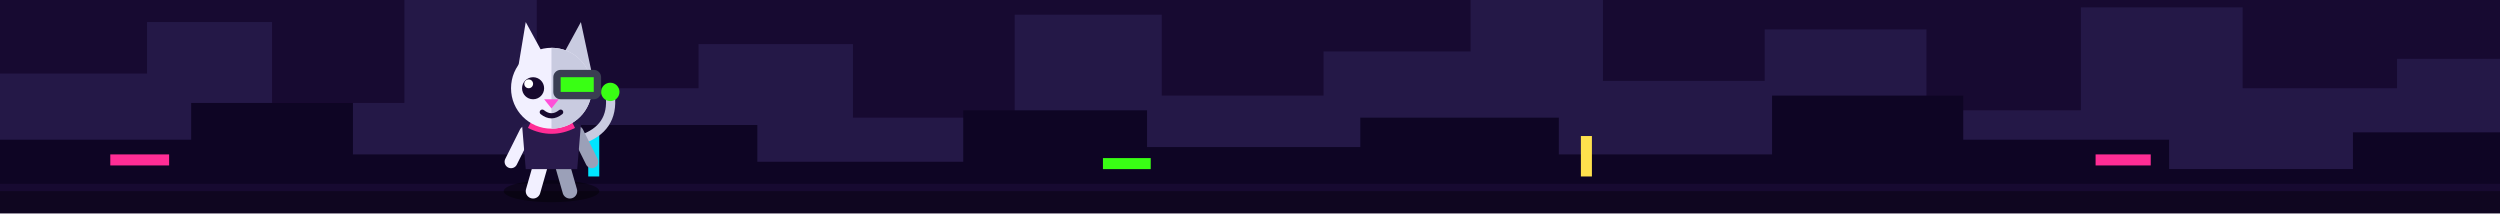
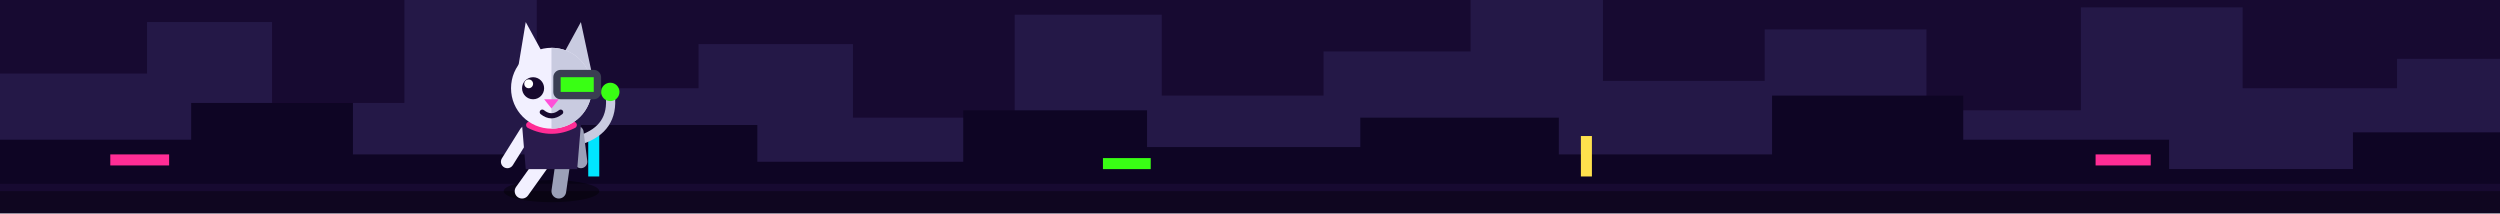
<svg xmlns="http://www.w3.org/2000/svg" width="680" height="58" viewBox="0 0 680 58" role="img">
  <defs>
    <path id="far" d="M0 60 L0 34 L40 34 L40 20 L74 20 L74 42 L110 42 L110 12 L146 12 L146 38 L190 38 L190 26 L232 26 L232 46 L276 46 L276 18 L316 18 L316 40 L360 40 L360 28 L400 28 L400 8 L436 8 L436 36 L480 36 L480 22 L524 22 L524 44 L566 44 L566 16 L610 16 L610 38 L652 38 L652 30 L680 30 L680 60 Z" />
    <path id="near" d="M0 30 L0 18 L52 18 L52 8 L96 8 L96 22 L150 22 L150 14 L206 14 L206 24 L262 24 L262 10 L312 10 L312 20 L370 20 L370 12 L424 12 L424 22 L482 22 L482 6 L534 6 L534 18 L590 18 L590 26 L640 26 L640 16 L680 16 L680 30 Z" />
    <g id="cat">
      <ellipse cx="0" cy="0" rx="13" ry="3" fill="#000000" opacity="0.4" />
      <path d="M8 -14 Q17 -17 16 -26" stroke="#C9CBE0" stroke-width="2.5" fill="none" stroke-linecap="round" />
      <circle cx="16" cy="-27" r="2.5" fill="#39FF14" />
-       <line x1="-3" y1="-7" x2="-5" y2="0" stroke="#F2F0FF" stroke-width="4" stroke-linecap="round">
-         <animate attributeName="x2" values="-8;-3;2;-3;-8" dur="0.85s" repeatCount="indefinite" />
+       <line x1="-3" y1="-7" x2="-8" y2="0" stroke="#F2F0FF" stroke-width="4" stroke-linecap="round">
+         <animate attributeName="x2" values="-8;-3.0;2;-3.0;-8" dur="0.85s" repeatCount="indefinite" />
      </line>
-       <line x1="3" y1="-7" x2="5" y2="0" stroke="#9BA0B8" stroke-width="4" stroke-linecap="round">
-         <animate attributeName="x2" values="2;-3;-8;-3;2" dur="0.85s" repeatCount="indefinite" />
+       <line x1="3" y1="-7" x2="2" y2="0" stroke="#9BA0B8" stroke-width="4" stroke-linecap="round">
+         <animate attributeName="x2" values="2;-3.0;-8;-3.0;2" dur="0.85s" repeatCount="indefinite" />
      </line>
-       <line x1="-7" y1="-16" x2="-11" y2="-8" stroke="#F2F0FF" stroke-width="3.5" stroke-linecap="round">
-         <animate attributeName="x2" values="-12;-10;-8;-10;-12" dur="0.85s" repeatCount="indefinite" />
+       <line x1="-7" y1="-16" x2="-12" y2="-8" stroke="#F2F0FF" stroke-width="3.5" stroke-linecap="round">
+         <animate attributeName="x2" values="-12;-10.0;-8;-10.0;-12" dur="0.85s" repeatCount="indefinite" />
      </line>
-       <line x1="7" y1="-16" x2="11" y2="-8" stroke="#9BA0B8" stroke-width="3.5" stroke-linecap="round">
-         <animate attributeName="x2" values="8;10;12;10;8" dur="0.85s" repeatCount="indefinite" />
+       <line x1="7" y1="-16" x2="8" y2="-8" stroke="#9BA0B8" stroke-width="3.5" stroke-linecap="round">
+         <animate attributeName="x2" values="8;10.0;12;10.0;8" dur="0.85s" repeatCount="indefinite" />
      </line>
      <path d="M-8 -18 L-7 -6 L7 -6 L8 -18 Q0 -21 -8 -18 Z" fill="#2A1B4D" />
-       <path d="M-6 -18 Q0 -15 6 -18" stroke="#FF2D95" stroke-width="1.8" fill="none" />
-       <polygon points="-9,-34 -7,-46 -1,-35" fill="#F2F0FF" />
-       <polygon points="2,-35 8,-46 11,-32" fill="#C9CBE0" />
+       <path d="M-6 -18 Q0 -15 6 -18" stroke="#FF2D95" stroke-width="1.8" fill="none" stroke-linecap="round" />
+       <path d="M-9 -34 L-7 -46 L-1 -35 Z" fill="#F2F0FF" />
+       <path d="M2 -35 L8 -46 L11 -32 Z" fill="#C9CBE0" />
      <circle cx="0" cy="-28" r="11" fill="#F2F0FF" />
-       <path d="M0 -39 A 11 11 0 0 1 0 -17 Z" fill="#C9CBE0" />
+       <path d="M0 -39 C6.08 -39 11 -34.08 11 -28 C11 -21.92 6.08 -17 0 -17 Z" fill="#C9CBE0" />
      <circle cx="-5" cy="-28" r="3" fill="#17092E" />
      <circle cx="-6.2" cy="-29.2" r="1.2" fill="#FFFFFF" />
-       <polygon points="-2,-25 2,-25 0,-22.5" fill="#FF4FD8" />
+       <path d="M-2 -25 L2 -25 L0 -22.5 Z" fill="#FF4FD8" />
      <path d="M-2.5 -21.5 Q0 -19.5 2.5 -21.5" stroke="#17092E" stroke-width="1.4" fill="none" stroke-linecap="round" />
      <rect x="0.5" y="-33" width="13" height="8" rx="2" fill="#3A3E52" />
      <rect x="2.5" y="-31" width="9" height="4" fill="#39FF14" />
    </g>
  </defs>
  <rect x="0" y="0" width="680" height="58" fill="#170A31" />
  <g fill="#241847">
    <animateTransform attributeName="transform" type="translate" values="-680 0;0 0" dur="44s" repeatCount="indefinite" />
    <use href="#far" x="0" y="-14" />
    <use href="#far" x="680" y="-14" />
  </g>
  <g>
    <animateTransform attributeName="transform" type="translate" values="-680 0;0 0" dur="19s" repeatCount="indefinite" />
    <use href="#near" x="0" y="20" fill="#0E0524" />
    <use href="#near" x="680" y="20" fill="#0E0524" />
    <rect x="30" y="42" width="16" height="3" fill="#FF2D95" />
    <rect x="710" y="42" width="16" height="3" fill="#FF2D95" />
    <rect x="160" y="36" width="3" height="12" fill="#00E5FF" />
    <rect x="840" y="36" width="3" height="12" fill="#00E5FF" />
    <rect x="300" y="43" width="13" height="3" fill="#39FF14" />
    <rect x="980" y="43" width="13" height="3" fill="#39FF14" />
    <rect x="430" y="37" width="3" height="11" fill="#FFE14D" />
    <rect x="1110" y="37" width="3" height="11" fill="#FFE14D" />
    <rect x="570" y="42" width="15" height="3" fill="#FF2D95" />
    <rect x="1250" y="42" width="15" height="3" fill="#FF2D95" />
  </g>
  <rect x="0" y="52" width="680" height="6" fill="#0F0620" />
  <use href="#cat" transform="translate(150 52)" />
</svg>
